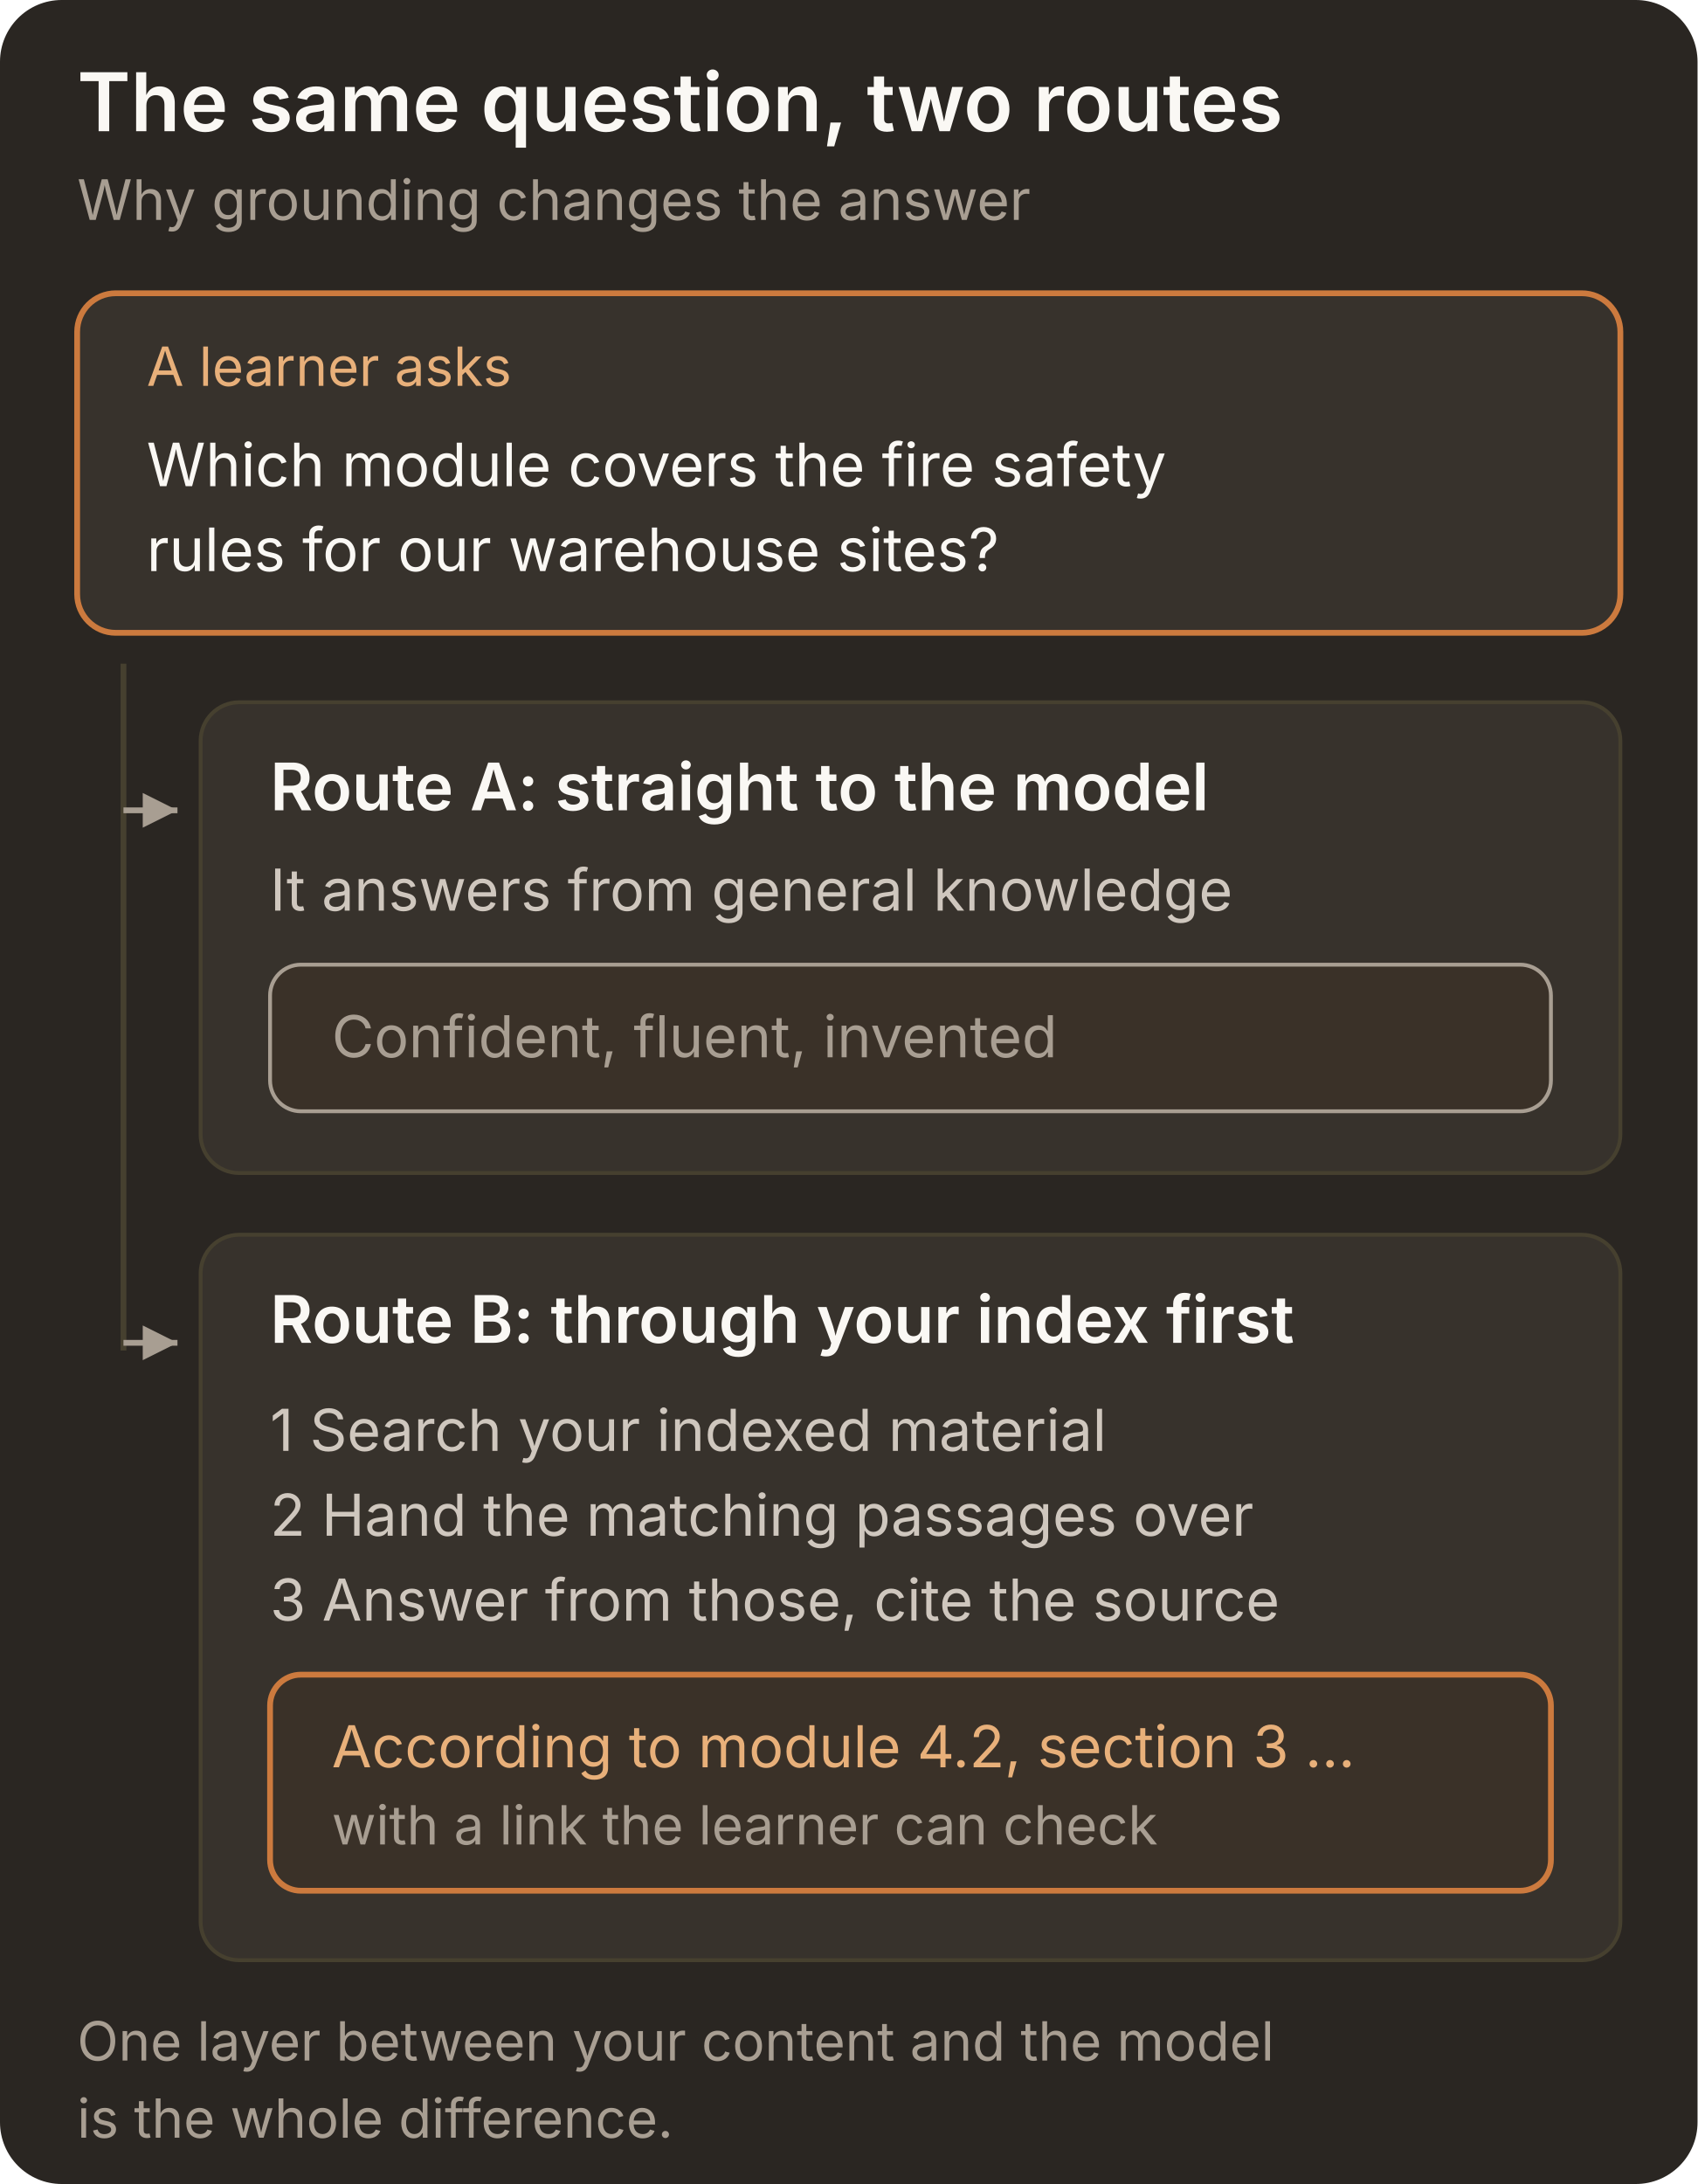
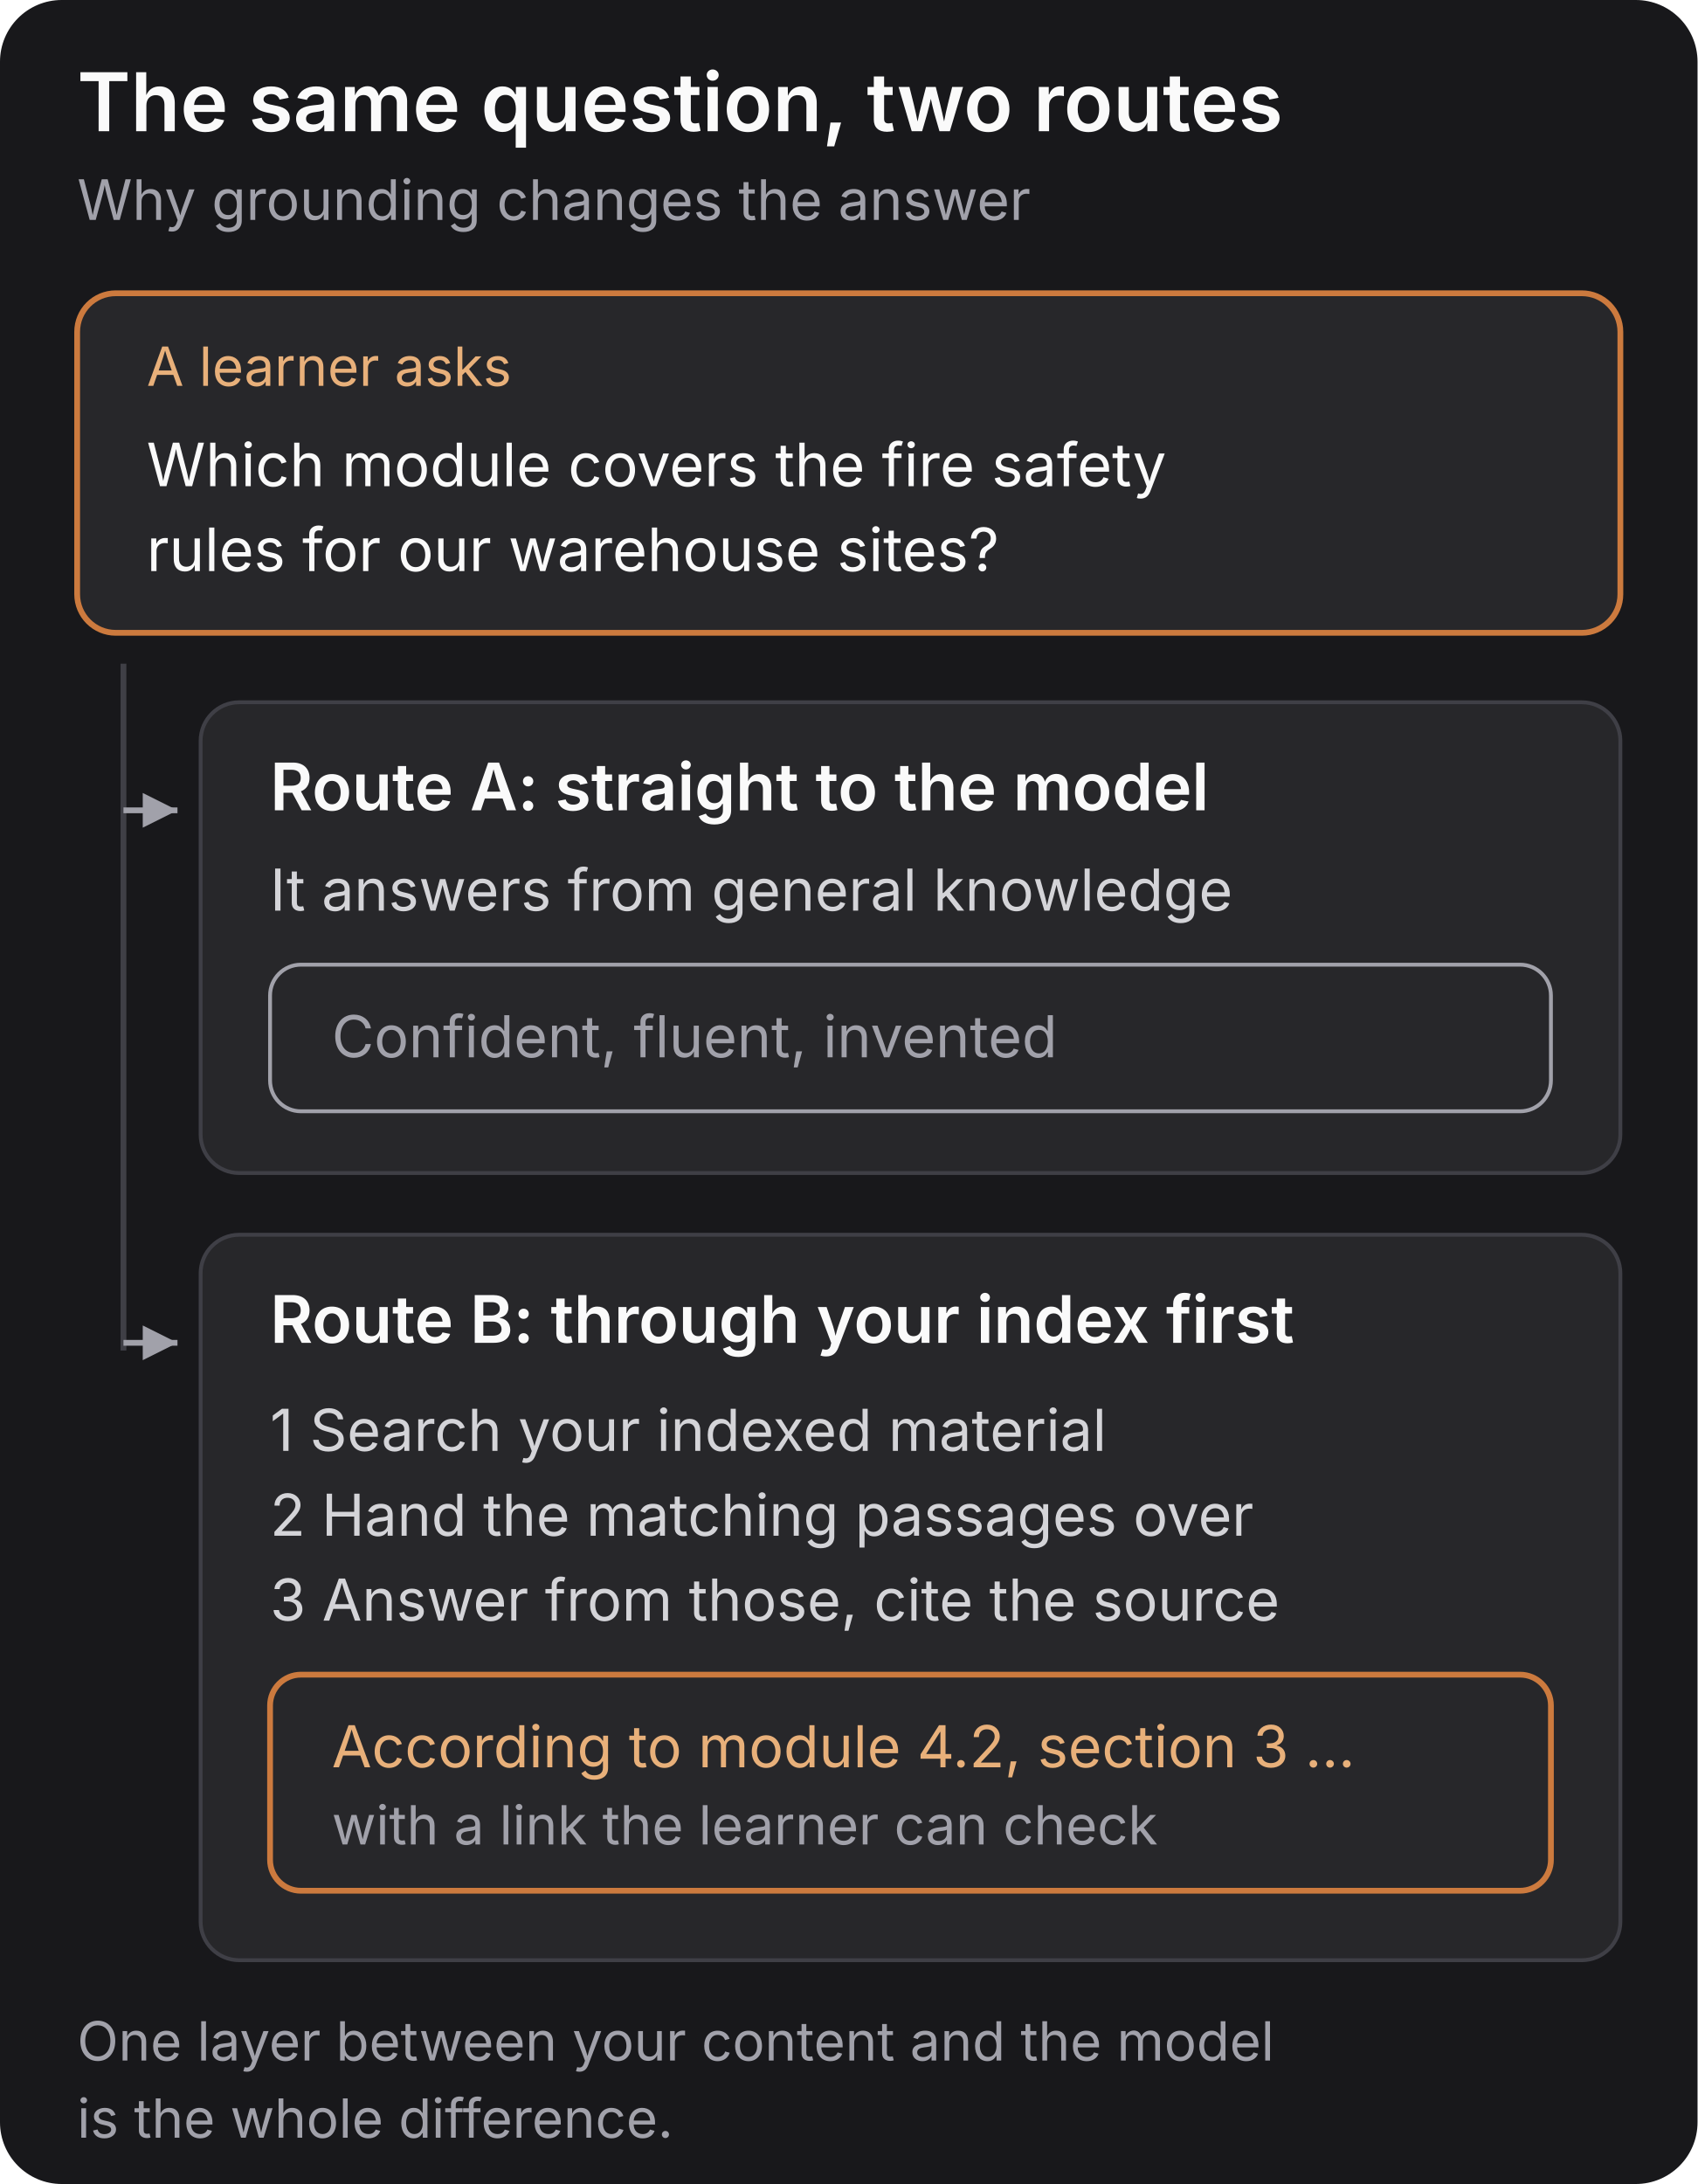
<svg xmlns="http://www.w3.org/2000/svg" width="440" height="566" viewBox="0 0 440 566" role="img" aria-label="Diagram: the same learner question sent two ways. Route A goes straight to the model, which answers from general knowledge and produces a confident but invented answer. Route B searches your indexed material first, hands the matching passages to the model, and returns an answer that cites the source.">
  <defs>
    <marker id="ar" markerWidth="8" markerHeight="8" refX="6" refY="3" orient="auto">
-       <path d="M0,0 L6,3 L0,6 Z" fill="#a89e92" />
+       <path d="M0,0 L6,3 L0,6 Z" fill="#a1a1aa" />
    </marker>
  </defs>
-   <rect x="0" y="0" width="440" height="566" rx="16" fill="#2a2622" />
-   <text x="20" y="34" font-family="'Inter', system-ui, -apple-system, sans-serif" font-size="21" fill="#faf8f4" font-weight="600">The same question, two routes</text>
-   <text x="20" y="57" font-family="'Inter', system-ui, -apple-system, sans-serif" font-size="14.5" fill="#a89e92">Why grounding changes the answer</text>
-   <rect x="20" y="76" width="400" height="88" rx="10" fill="#37322c" stroke="#cc7a3e" stroke-width="1.5" />
+   <rect x="0" y="0" width="440" height="566" rx="16" fill="#18181b" />
+   <text x="20" y="34" font-family="'Inter', system-ui, -apple-system, sans-serif" font-size="21" fill="#fafafa" font-weight="600">The same question, two routes</text>
+   <text x="20" y="57" font-family="'Inter', system-ui, -apple-system, sans-serif" font-size="14.5" fill="#a1a1aa">Why grounding changes the answer</text>
+   <rect x="20" y="76" width="400" height="88" rx="10" fill="#27272a" stroke="#cc7a3e" stroke-width="1.5" />
  <text x="38" y="100" font-family="'Inter', system-ui, -apple-system, sans-serif" font-size="14" fill="#e8b07a">A learner asks</text>
-   <text x="38" y="126" font-family="'Inter', system-ui, -apple-system, sans-serif" font-size="15.5" fill="#faf8f4">Which module covers the fire safety</text>
-   <text x="38" y="148" font-family="'Inter', system-ui, -apple-system, sans-serif" font-size="15.5" fill="#faf8f4">rules for our warehouse sites?</text>
-   <path d="M32,172 L32,350" stroke="#46402f" stroke-width="1.5" />
-   <path d="M32,210 L46,210" stroke="#a89e92" stroke-width="1.5" marker-end="url(#ar)" />
-   <path d="M32,348 L46,348" stroke="#a89e92" stroke-width="1.5" marker-end="url(#ar)" />
-   <rect x="52" y="182" width="368" height="122" rx="10" fill="#37322c" stroke="#46402f" stroke-width="1" />
-   <text x="70" y="210" font-family="'Inter', system-ui, -apple-system, sans-serif" font-size="17" fill="#faf8f4" font-weight="600">Route A: straight to the model</text>
-   <text x="70" y="236" font-family="'Inter', system-ui, -apple-system, sans-serif" font-size="15" fill="#cfc7be">It answers from general knowledge</text>
-   <rect x="70" y="250" width="332" height="38" rx="8" fill="#3a3128" stroke="#a89e92" stroke-width="1" />
-   <text x="86" y="274" font-family="'Inter', system-ui, -apple-system, sans-serif" font-size="15" fill="#a89e92">Confident, fluent, invented</text>
-   <rect x="52" y="320" width="368" height="188" rx="10" fill="#37322c" stroke="#46402f" stroke-width="1" />
-   <text x="70" y="348" font-family="'Inter', system-ui, -apple-system, sans-serif" font-size="17" fill="#faf8f4" font-weight="600">Route B: through your index first</text>
-   <text x="70" y="376" font-family="'Inter', system-ui, -apple-system, sans-serif" font-size="15" fill="#cfc7be">1   Search your indexed material</text>
-   <text x="70" y="398" font-family="'Inter', system-ui, -apple-system, sans-serif" font-size="15" fill="#cfc7be">2   Hand the matching passages over</text>
-   <text x="70" y="420" font-family="'Inter', system-ui, -apple-system, sans-serif" font-size="15" fill="#cfc7be">3   Answer from those, cite the source</text>
-   <rect x="70" y="434" width="332" height="56" rx="8" fill="#3a3128" stroke="#cc7a3e" stroke-width="1.5" />
+   <text x="38" y="126" font-family="'Inter', system-ui, -apple-system, sans-serif" font-size="15.5" fill="#fafafa">Which module covers the fire safety</text>
+   <text x="38" y="148" font-family="'Inter', system-ui, -apple-system, sans-serif" font-size="15.5" fill="#fafafa">rules for our warehouse sites?</text>
+   <path d="M32,172 L32,350" stroke="#3f3f46" stroke-width="1.5" />
+   <path d="M32,210 L46,210" stroke="#a1a1aa" stroke-width="1.5" marker-end="url(#ar)" />
+   <path d="M32,348 L46,348" stroke="#a1a1aa" stroke-width="1.5" marker-end="url(#ar)" />
+   <rect x="52" y="182" width="368" height="122" rx="10" fill="#27272a" stroke="#3f3f46" stroke-width="1" />
+   <text x="70" y="210" font-family="'Inter', system-ui, -apple-system, sans-serif" font-size="17" fill="#fafafa" font-weight="600">Route A: straight to the model</text>
+   <text x="70" y="236" font-family="'Inter', system-ui, -apple-system, sans-serif" font-size="15" fill="#d4d4d8">It answers from general knowledge</text>
+   <rect x="70" y="250" width="332" height="38" rx="8" fill="#27272a" stroke="#a1a1aa" stroke-width="1" />
+   <text x="86" y="274" font-family="'Inter', system-ui, -apple-system, sans-serif" font-size="15" fill="#a1a1aa">Confident, fluent, invented</text>
+   <rect x="52" y="320" width="368" height="188" rx="10" fill="#27272a" stroke="#3f3f46" stroke-width="1" />
+   <text x="70" y="348" font-family="'Inter', system-ui, -apple-system, sans-serif" font-size="17" fill="#fafafa" font-weight="600">Route B: through your index first</text>
+   <text x="70" y="376" font-family="'Inter', system-ui, -apple-system, sans-serif" font-size="15" fill="#d4d4d8">1   Search your indexed material</text>
+   <text x="70" y="398" font-family="'Inter', system-ui, -apple-system, sans-serif" font-size="15" fill="#d4d4d8">2   Hand the matching passages over</text>
+   <text x="70" y="420" font-family="'Inter', system-ui, -apple-system, sans-serif" font-size="15" fill="#d4d4d8">3   Answer from those, cite the source</text>
+   <rect x="70" y="434" width="332" height="56" rx="8" fill="#27272a" stroke="#cc7a3e" stroke-width="1.5" />
  <text x="86" y="458" font-family="'Inter', system-ui, -apple-system, sans-serif" font-size="15" fill="#e8b07a">According to module 4.2, section 3 ...</text>
-   <text x="86" y="478" font-family="'Inter', system-ui, -apple-system, sans-serif" font-size="14" fill="#a89e92">with a link the learner can check</text>
-   <text x="20" y="534" font-family="'Inter', system-ui, -apple-system, sans-serif" font-size="14" fill="#a89e92">One layer between your content and the model</text>
-   <text x="20" y="554" font-family="'Inter', system-ui, -apple-system, sans-serif" font-size="14" fill="#a89e92">is the whole difference.</text>
+   <text x="86" y="478" font-family="'Inter', system-ui, -apple-system, sans-serif" font-size="14" fill="#a1a1aa">with a link the learner can check</text>
+   <text x="20" y="534" font-family="'Inter', system-ui, -apple-system, sans-serif" font-size="14" fill="#a1a1aa">One layer between your content and the model</text>
+   <text x="20" y="554" font-family="'Inter', system-ui, -apple-system, sans-serif" font-size="14" fill="#a1a1aa">is the whole difference.</text>
</svg>
